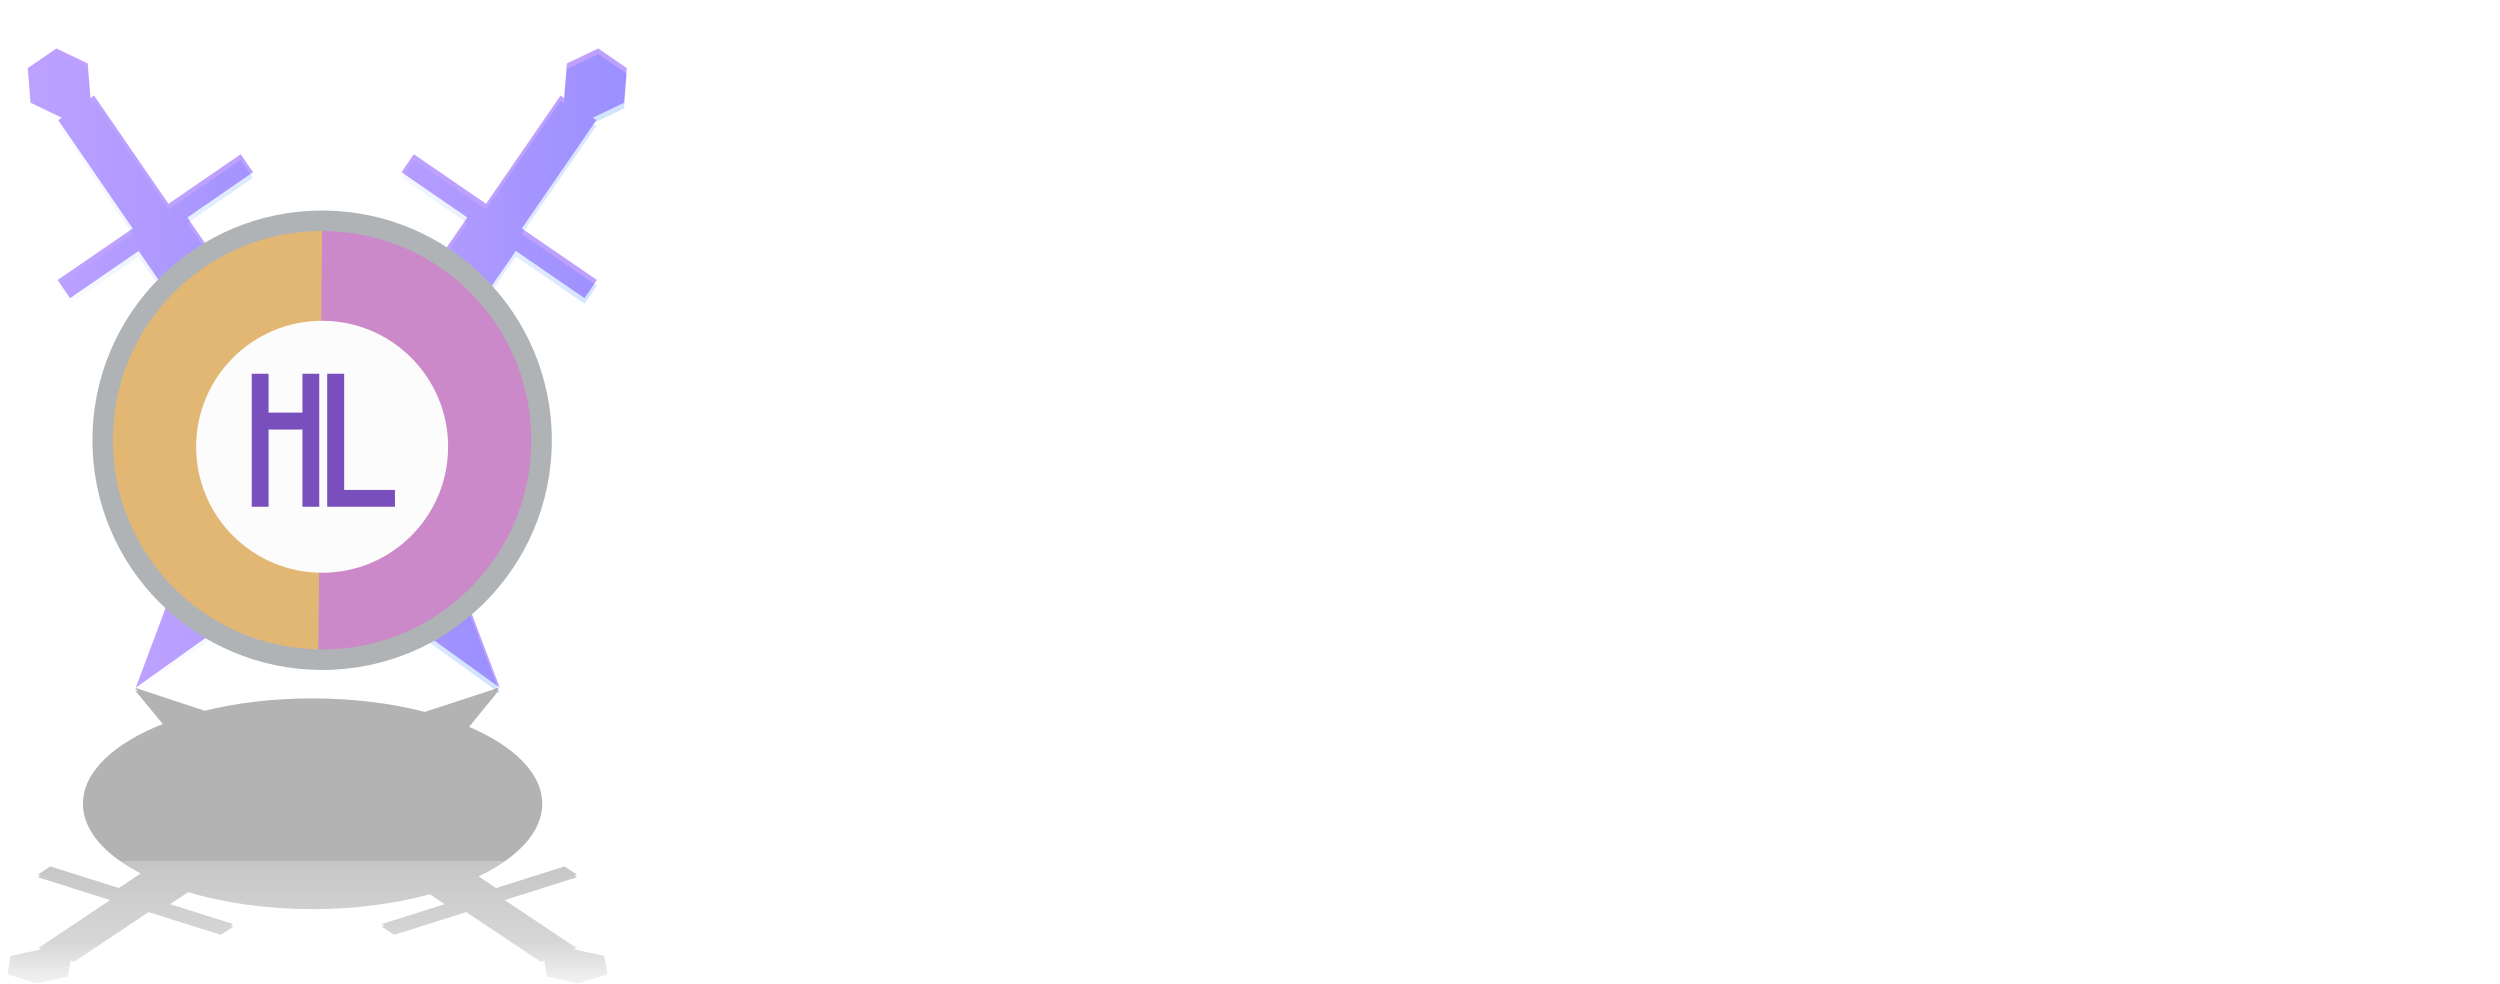
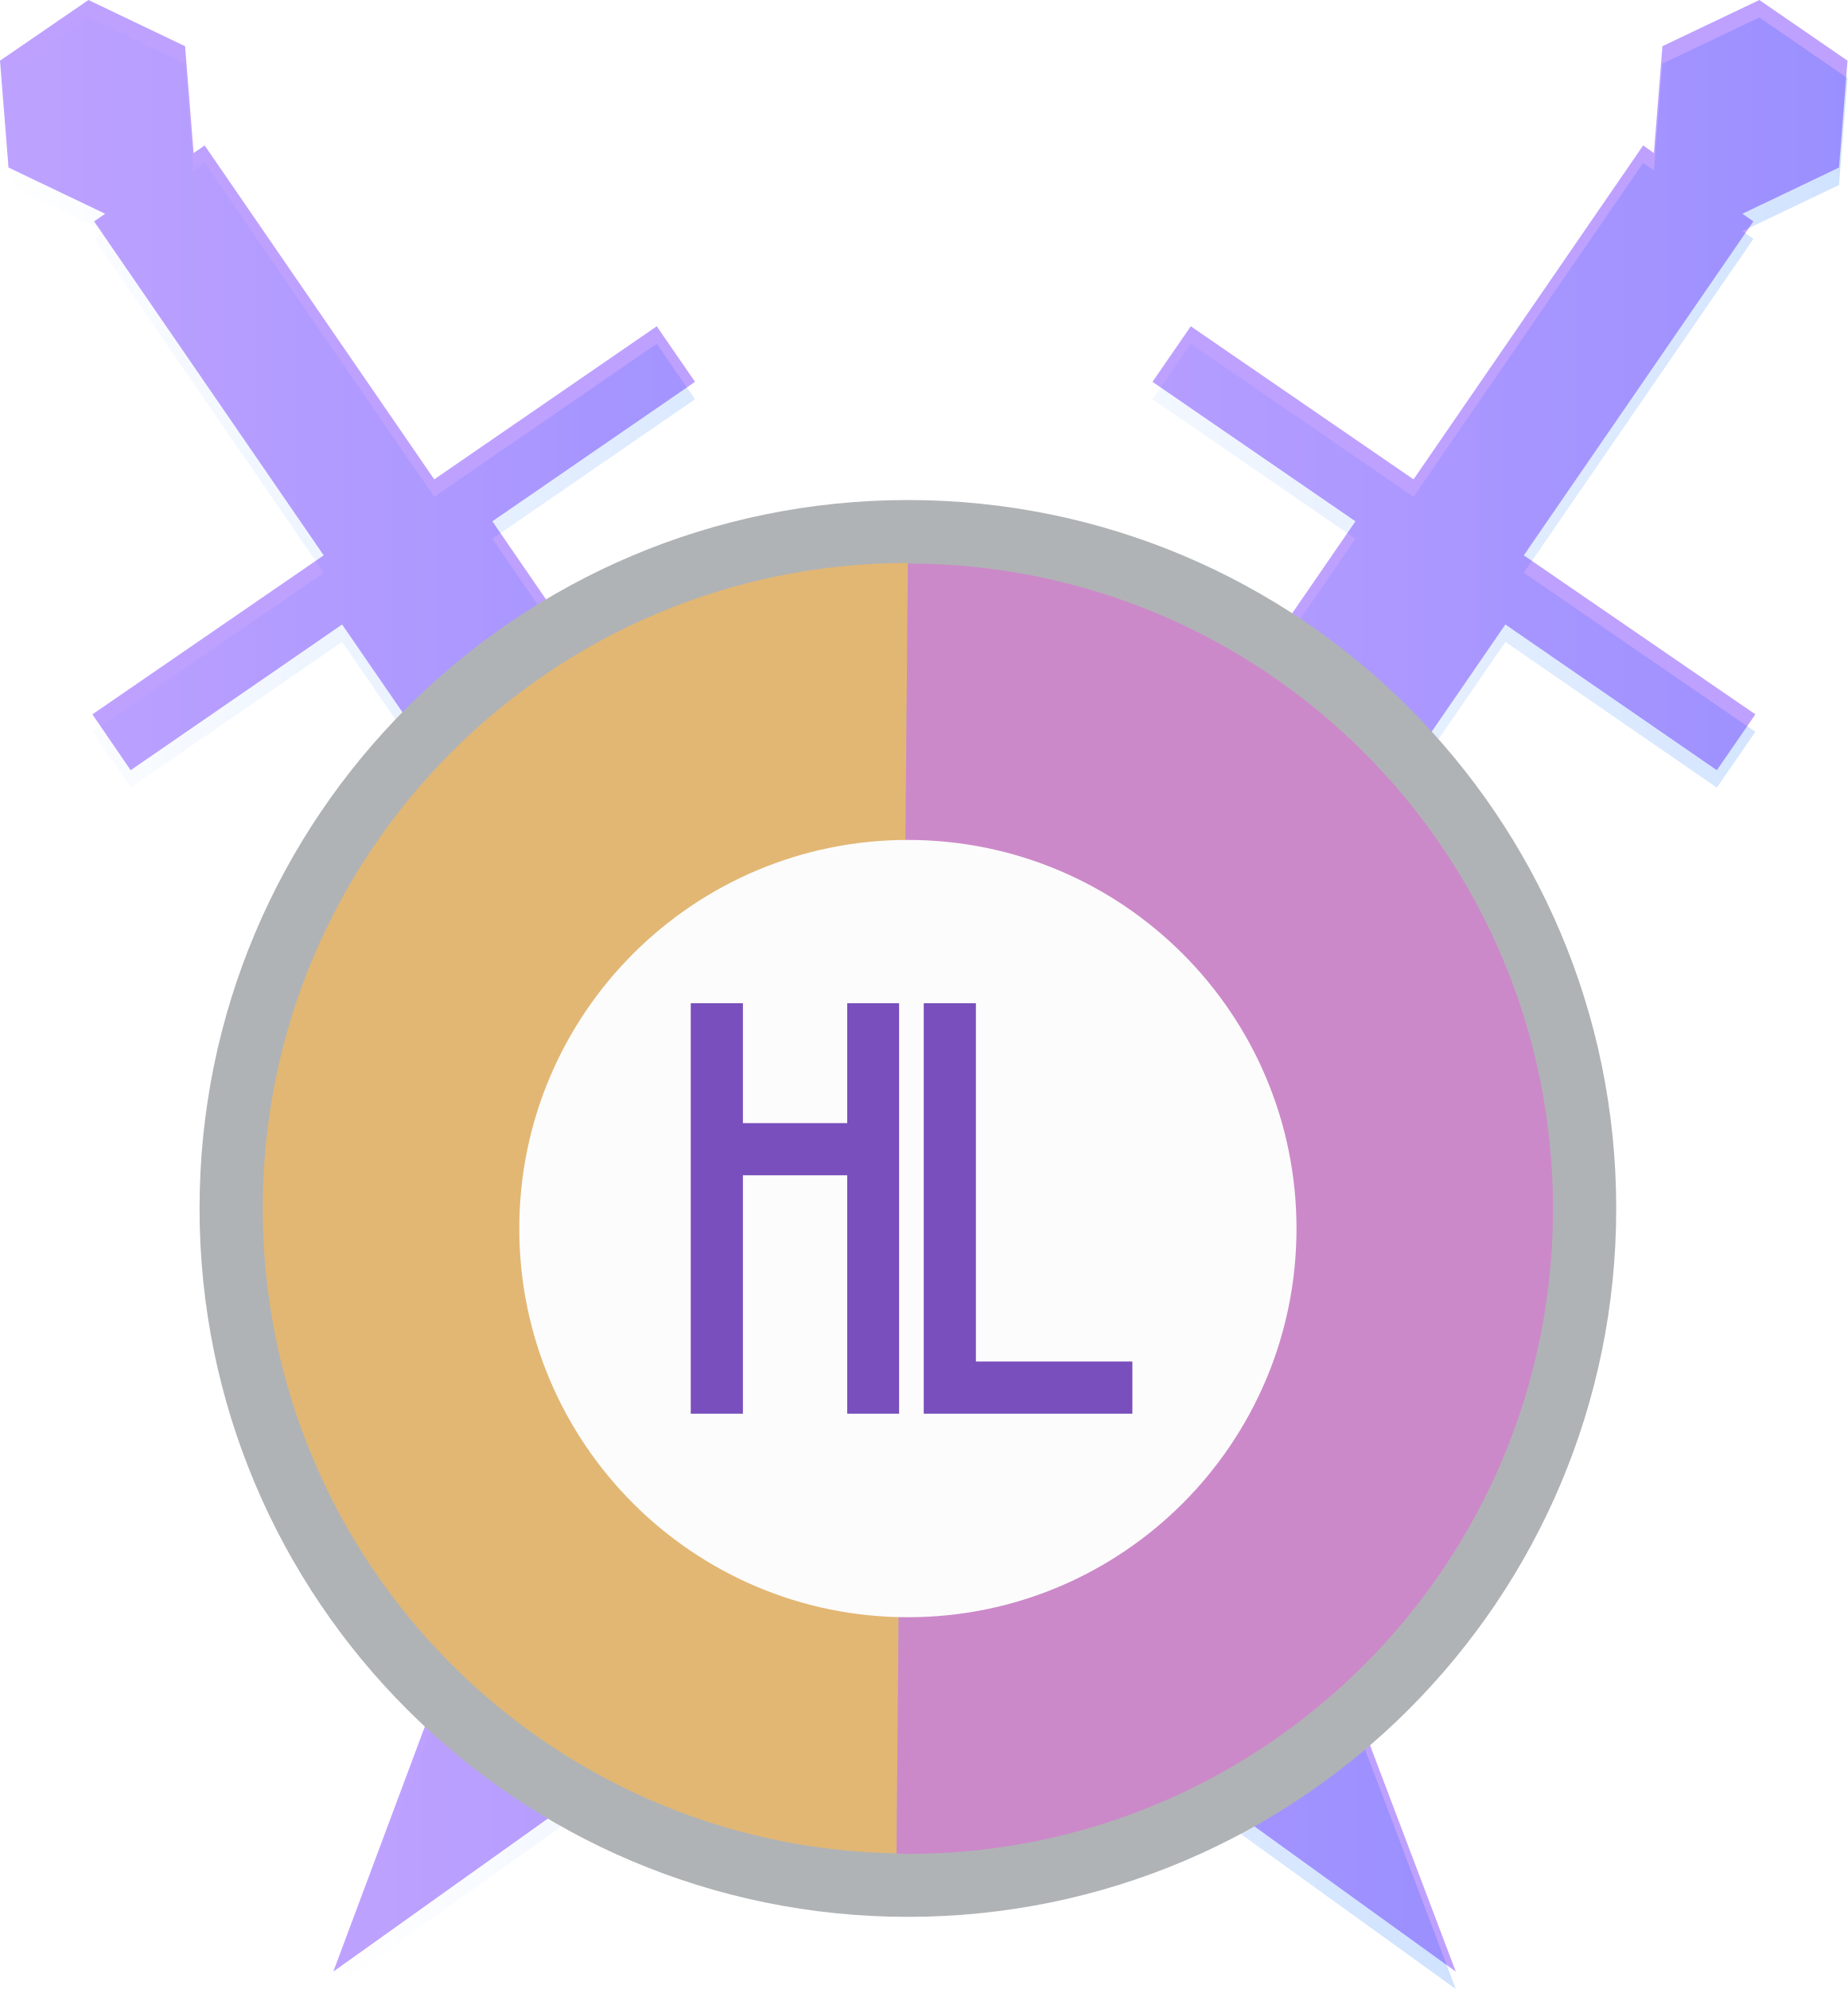
- <svg xmlns="http://www.w3.org/2000/svg" xmlns:xlink="http://www.w3.org/1999/xlink" viewBox="0 0 245.09 96.42">
+ <svg xmlns="http://www.w3.org/2000/svg" xmlns:xlink="http://www.w3.org/1999/xlink" viewBox="0 0 1238.04 1332.73">
  <defs>
    <style>
      .cls-1 {
        fill: url(#_Безымянный_градиент_570-3);
      }

-       .cls-1, .cls-2, .cls-3, .cls-4, .cls-5, .cls-6, .cls-7, .cls-8, .cls-9, .cls-10, .cls-11, .cls-12 {
+       .cls-1, .cls-2, .cls-3, .cls-4, .cls-5, .cls-6, .cls-7, .cls-8, .cls-9, .cls-10, .cls-11 {
        stroke-width: 0px;
      }

      .cls-2 {
        fill: #b0b3b5;
      }

-       .cls-13 {
+       .cls-12 {
        isolation: isolate;
      }

      .cls-3 {
        fill: #784fbc;
      }

      .cls-4 {
        fill: url(#_Безымянный_градиент_570);
      }

      .cls-5 {
        fill: none;
      }

-       .cls-14 {
+       .cls-13 {
        mix-blend-mode: multiply;
        opacity: .74;
      }

      .cls-6 {
        fill: #e2b774;
      }

      .cls-7 {
        fill: url(#_Безымянный_градиент_570-2);
      }

      .cls-8 {
        fill: url(#_Безымянный_градиент_570-4);
      }

      .cls-9 {
-         fill: url(#_Безымянный_градиент_585);
-         mix-blend-mode: darken;
-         opacity: .3;
+         fill: #bea1ff;
      }

      .cls-10 {
-         fill: #bea1ff;
+         fill: #cc89c9;
      }

      .cls-11 {
-         fill: #cc89c9;
-       }
- 
-       .cls-12 {
        fill: #fcfcfc;
      }
    </style>
-     <linearGradient id="_Безымянный_градиент_585" data-name="Безымянный градиент 585" x1="30.15" y1="98.56" x2="30.15" y2="84.43" gradientUnits="userSpaceOnUse">
-       <stop offset="0" stop-color="#fff" />
-       <stop offset=".18" stop-color="#cbcbcb" />
-       <stop offset=".44" stop-color="#787878" />
-       <stop offset="1" stop-color="#3e3e3e" />
-       <stop offset="1" stop-color="#000" />
-     </linearGradient>
-     <linearGradient id="_Безымянный_градиент_570" data-name="Безымянный градиент 570" x1="13.31" y1="47.76" x2="44.31" y2="47.76" gradientUnits="userSpaceOnUse">
+     <linearGradient id="_Безымянный_градиент_570" data-name="Безымянный градиент 570" x1="223.37" y1="906.69" x2="876.77" y2="906.69" gradientUnits="userSpaceOnUse">
      <stop offset="0" stop-color="#fff" />
      <stop offset="1" stop-color="#bfd8ff" />
    </linearGradient>
-     <linearGradient id="_Безымянный_градиент_570-2" data-name="Безымянный градиент 570" x1="17.45" y1="47.4" x2="49" y2="47.4" xlink:href="#_Безымянный_градиент_570" />
-     <linearGradient id="_Безымянный_градиент_570-3" data-name="Безымянный градиент 570" x1="2.72" y1="25.2" x2="32.08" y2="25.2" xlink:href="#_Безымянный_градиент_570" />
-     <linearGradient id="_Безымянный_градиент_570-4" data-name="Безымянный градиент 570" x1="32.08" y1="25.2" x2="61.45" y2="25.2" xlink:href="#_Безымянный_градиент_570" />
+     <linearGradient id="_Безымянный_градиент_570-2" data-name="Безымянный градиент 570" x1="310.56" y1="899.09" x2="975.54" y2="899.09" xlink:href="#_Безымянный_градиент_570" />
+     <linearGradient id="_Безымянный_градиент_570-3" data-name="Безымянный градиент 570" x1="0" y1="431.17" x2="619.02" y2="431.17" xlink:href="#_Безымянный_градиент_570" />
+     <linearGradient id="_Безымянный_градиент_570-4" data-name="Безымянный градиент 570" x1="619.02" y1="431.17" x2="1238.04" y2="431.17" xlink:href="#_Безымянный_градиент_570" />
  </defs>
-   <g class="cls-13">
+   <g class="cls-12">
    <g id="_Слой_1" data-name="Слой 1">
      <g>
-         <path class="cls-9" d="m.78,95.53l2.8.88,3.08-.67.27-1.56.34.11,7.3-4.87,7.08,2.23,1.22-.81-.26-.08.26-.17-6.19-1.95,1.76-1.17c3.52,1.04,7.7,1.66,12.21,1.66,4.2,0,8.12-.54,11.49-1.46l1.46.97-6.18,1.95.26.17-.26.08,1.22.81,7.07-2.23,7.3,4.87.35-.11.27,1.56,3.07.67,2.81-.88-.04-.24h.04s-.27-1.57-.27-1.57l-2.87-.63-.11-.07.26-.08-7.04-4.7,7.09-2.24-.26-.17.26-.08-1.22-.81-6.72,2.12-1.71-1.14c3.86-1.85,6.24-4.36,6.24-7.12,0-2.98-2.77-5.66-7.17-7.54l2.92-3.58-.28.09.28-.35-7.26,2.37c-3.26-.84-7.01-1.32-11.01-1.32s-7.42.44-10.57,1.21l-6.84-2.26.29.35-.29-.1,2.73,3.31c-4.79,1.89-7.83,4.69-7.83,7.82,0,2.62,2.15,5.01,5.66,6.83l-2.14,1.43-6.72-2.12-1.23.81.26.08-.26.17,7.1,2.24-7.04,4.7.26.08-.11.07-2.87.63-.27,1.56h.04s-.04.25-.04.25Z" />
-         <line class="cls-5" x1="26.15" y1="62.95" x2="26.48" y2="23.35" />
-         <line class="cls-5" x1="16.04" y1="56.45" x2="16.43" y2="29.34" />
-         <line class="cls-5" x1="21.35" y1="60.65" x2="21.5" y2="25.29" />
+         <line class="cls-5" x1="494.04" y1="1226.84" x2="500.88" y2="392.04" />
+         <line class="cls-5" x1="280.92" y1="1089.89" x2="289.09" y2="518.35" />
+         <line class="cls-5" x1="392.8" y1="1178.4" x2="395.84" y2="433.07" />
+         <g>
+           <polygon class="cls-9" points="451.87 1158.08 223.37 1321.05 321.57 1058.17 648.08 632.13 876.77 468.97 778.57 732.04 451.87 1158.08" />
+           <polygon class="cls-9" points="744.19 1154.28 975.54 1321.05 874.49 1054.37 542.1 620.54 310.56 453.77 411.61 720.64 744.19 1154.28" />
+           <polygon class="cls-9" points="440.1 218.62 290.99 321.19 137.14 97.44 129.73 102.57 124.03 30.96 59.26 0 0 40.65 5.7 112.26 70.47 143.22 63.06 148.35 216.91 372.1 61.92 478.65 87.56 516.07 229.26 418.44 518.54 838.98 619.02 769.84 329.93 349.3 465.74 255.85 440.1 218.62" />
+           <polygon class="cls-9" points="797.95 218.62 947.24 321.19 1101.1 97.44 1108.31 102.57 1114.01 30.96 1178.97 0 1238.04 40.65 1232.35 112.26 1167.58 143.22 1174.98 148.35 1021.13 372.1 1176.31 478.65 1150.48 516.07 1008.78 418.44 719.5 838.98 619.02 769.84 908.3 349.3 772.31 255.85 797.95 218.62" />
+         </g>
        <g>
          <g>
-             <polygon class="cls-10" points="24.15 59.69 13.31 67.42 17.97 54.95 33.46 34.74 44.31 27 39.65 39.48 24.15 59.69" />
-             <polygon class="cls-10" points="38.02 59.51 49 67.42 44.2 54.77 28.43 34.19 17.45 26.27 22.24 38.93 38.02 59.51" />
-             <polygon class="cls-10" points="23.6 15.12 16.52 19.98 9.22 9.37 8.87 9.61 8.6 6.22 5.53 4.75 2.72 6.68 2.99 10.07 6.06 11.54 5.71 11.78 13.01 22.4 5.65 27.45 6.87 29.23 13.59 24.6 27.32 44.55 32.08 41.27 18.37 21.32 24.81 16.88 23.6 15.12" />
-             <polygon class="cls-10" points="40.57 15.12 47.65 19.98 54.95 9.37 55.3 9.61 55.57 6.22 58.65 4.75 61.45 6.68 61.18 10.07 58.11 11.54 58.46 11.78 51.16 22.4 58.52 27.45 57.3 29.23 50.57 24.6 36.85 44.55 32.08 41.27 45.81 21.32 39.36 16.88 40.57 15.12" />
+             <g class="cls-13">
+               <polygon class="cls-4" points="451.87 1169.76 223.37 1332.73 321.57 1069.85 648.08 643.81 876.77 480.65 778.57 743.72 451.87 1169.76" />
+               <polygon class="cls-7" points="744.19 1165.96 975.54 1332.73 874.49 1066.05 542.1 632.22 310.56 465.45 411.61 732.32 744.19 1165.96" />
+               <polygon class="cls-1" points="440.1 230.31 290.99 332.87 137.14 109.12 129.73 114.25 124.03 42.64 59.26 11.68 0 52.33 5.7 123.94 70.47 154.9 63.06 160.03 216.91 383.78 61.92 490.34 87.56 527.75 229.26 430.12 518.54 850.66 619.02 781.52 329.93 360.99 465.74 267.53 440.1 230.31" />
+               <polygon class="cls-8" points="797.95 230.31 947.24 332.87 1101.1 109.12 1108.31 114.25 1114.01 42.64 1178.97 11.68 1238.04 52.33 1232.35 123.94 1167.58 154.9 1174.98 160.03 1021.13 383.78 1176.31 490.34 1150.48 527.75 1008.78 430.12 719.5 850.66 619.02 781.52 908.3 360.99 772.31 267.53 797.95 230.31" />
+             </g>
+             <circle class="cls-2" cx="608.39" cy="809.72" r="474.67" />
+             <path class="cls-6" d="m176.08,809.72c0,236.29,189.56,428.13,424.71,432.12l7.6-864.62c-238.76,0-432.31,193.55-432.31,432.31v.19Z" />
+             <path class="cls-10" d="m608.39,377.42h0l-7.6,864.62c2.47,0,5.13.19,7.6.19,238.76,0,432.31-193.55,432.31-432.31s-193.55-432.31-432.31-432.31v-.19Z" />
          </g>
-           <g>
-             <g>
-               <g class="cls-14">
-                 <polygon class="cls-4" points="24.15 60.24 13.31 67.97 17.97 55.5 33.46 35.29 44.31 27.55 39.65 40.03 24.15 60.24" />
-                 <polygon class="cls-7" points="38.02 60.06 49 67.97 44.2 55.32 28.43 34.74 17.45 26.83 22.24 39.49 38.02 60.06" />
-                 <polygon class="cls-1" points="23.6 15.67 16.52 20.54 9.22 9.92 8.87 10.17 8.6 6.77 5.53 5.3 2.72 7.23 2.99 10.63 6.06 12.1 5.71 12.34 13.01 22.95 5.65 28.01 6.87 29.78 13.59 25.15 27.32 45.1 32.08 41.82 18.37 21.87 24.81 17.44 23.6 15.67" />
-                 <polygon class="cls-8" points="40.57 15.67 47.65 20.54 54.95 9.92 55.3 10.17 55.57 6.77 58.65 5.3 61.45 7.23 61.18 10.63 58.11 12.1 58.46 12.34 51.16 22.95 58.52 28.01 57.3 29.78 50.57 25.15 36.85 45.1 32.08 41.82 45.81 21.87 39.36 17.44 40.57 15.67" />
-               </g>
-               <circle class="cls-2" cx="31.58" cy="43.16" r="22.52" />
-               <path class="cls-6" d="m11.07,43.16c0,11.21,8.99,20.31,20.15,20.5l.36-41.02c-11.33,0-20.51,9.18-20.51,20.51h0Z" />
-               <path class="cls-11" d="m31.58,22.65h0l-.36,41.02c.12,0,.24,0,.36,0,11.33,0,20.51-9.18,20.51-20.51s-9.18-20.51-20.51-20.51h0Z" />
-             </g>
-             <circle class="cls-12" cx="31.58" cy="43.8" r="12.35" />
-             <polygon class="cls-3" points="29.65 36.64 29.65 40.45 26.33 40.45 26.33 36.64 24.68 36.64 24.68 40.45 24.68 42.11 24.68 49.68 26.33 49.68 26.33 42.11 29.65 42.11 29.65 49.68 31.3 49.68 31.3 42.11 31.3 40.45 31.3 36.64 29.65 36.64" />
-             <polygon class="cls-3" points="33.74 48.03 33.74 36.64 32.08 36.64 32.08 48.03 32.08 49.68 33.74 49.68 38.72 49.68 38.72 48.03 33.74 48.03" />
-           </g>
+           <circle class="cls-11" cx="608.39" cy="823.21" r="260.41" />
+           <polygon class="cls-3" points="567.74 672.21 567.74 752.55 497.84 752.55 497.84 672.21 462.89 672.21 462.89 752.55 462.89 787.5 462.89 947.24 497.84 947.24 497.84 787.5 567.74 787.5 567.74 947.24 602.5 947.24 602.5 787.5 602.5 752.55 602.5 672.21 567.74 672.21" />
+           <polygon class="cls-3" points="653.97 912.29 653.97 672.21 619.02 672.21 619.02 912.29 619.02 947.24 653.97 947.24 758.82 947.24 758.82 912.29 653.97 912.29" />
        </g>
      </g>
    </g>
  </g>
</svg>
